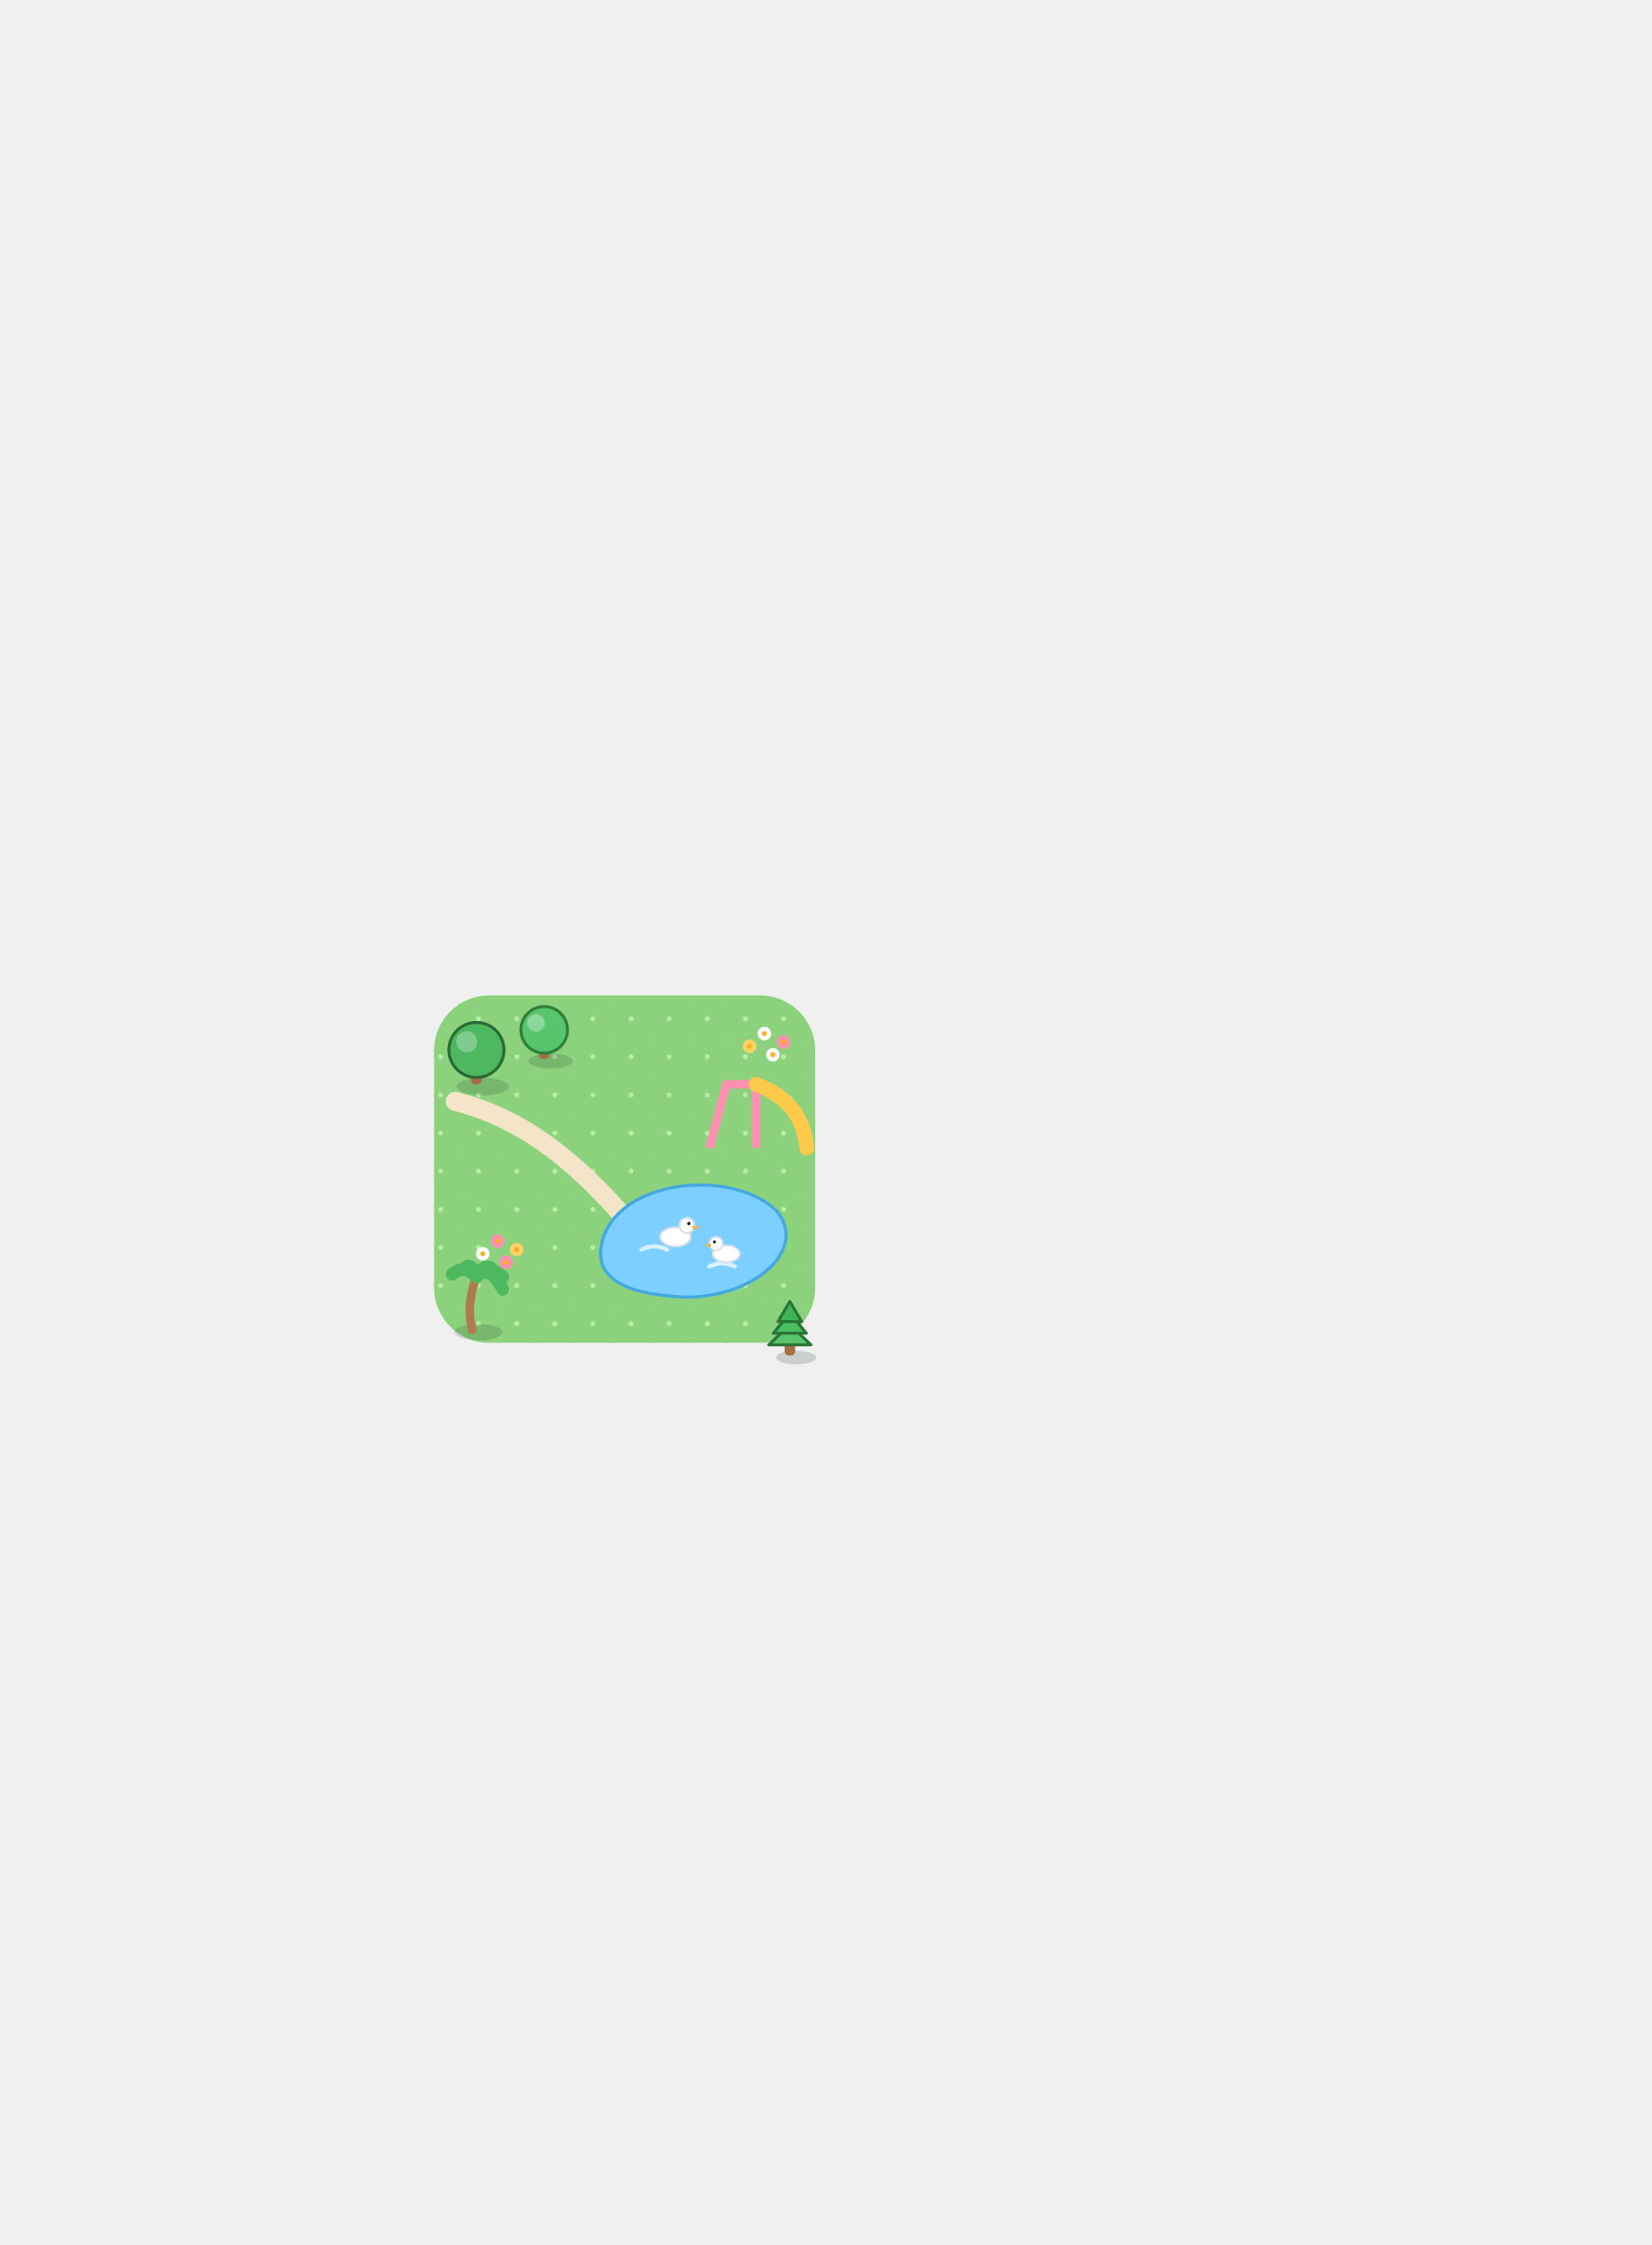
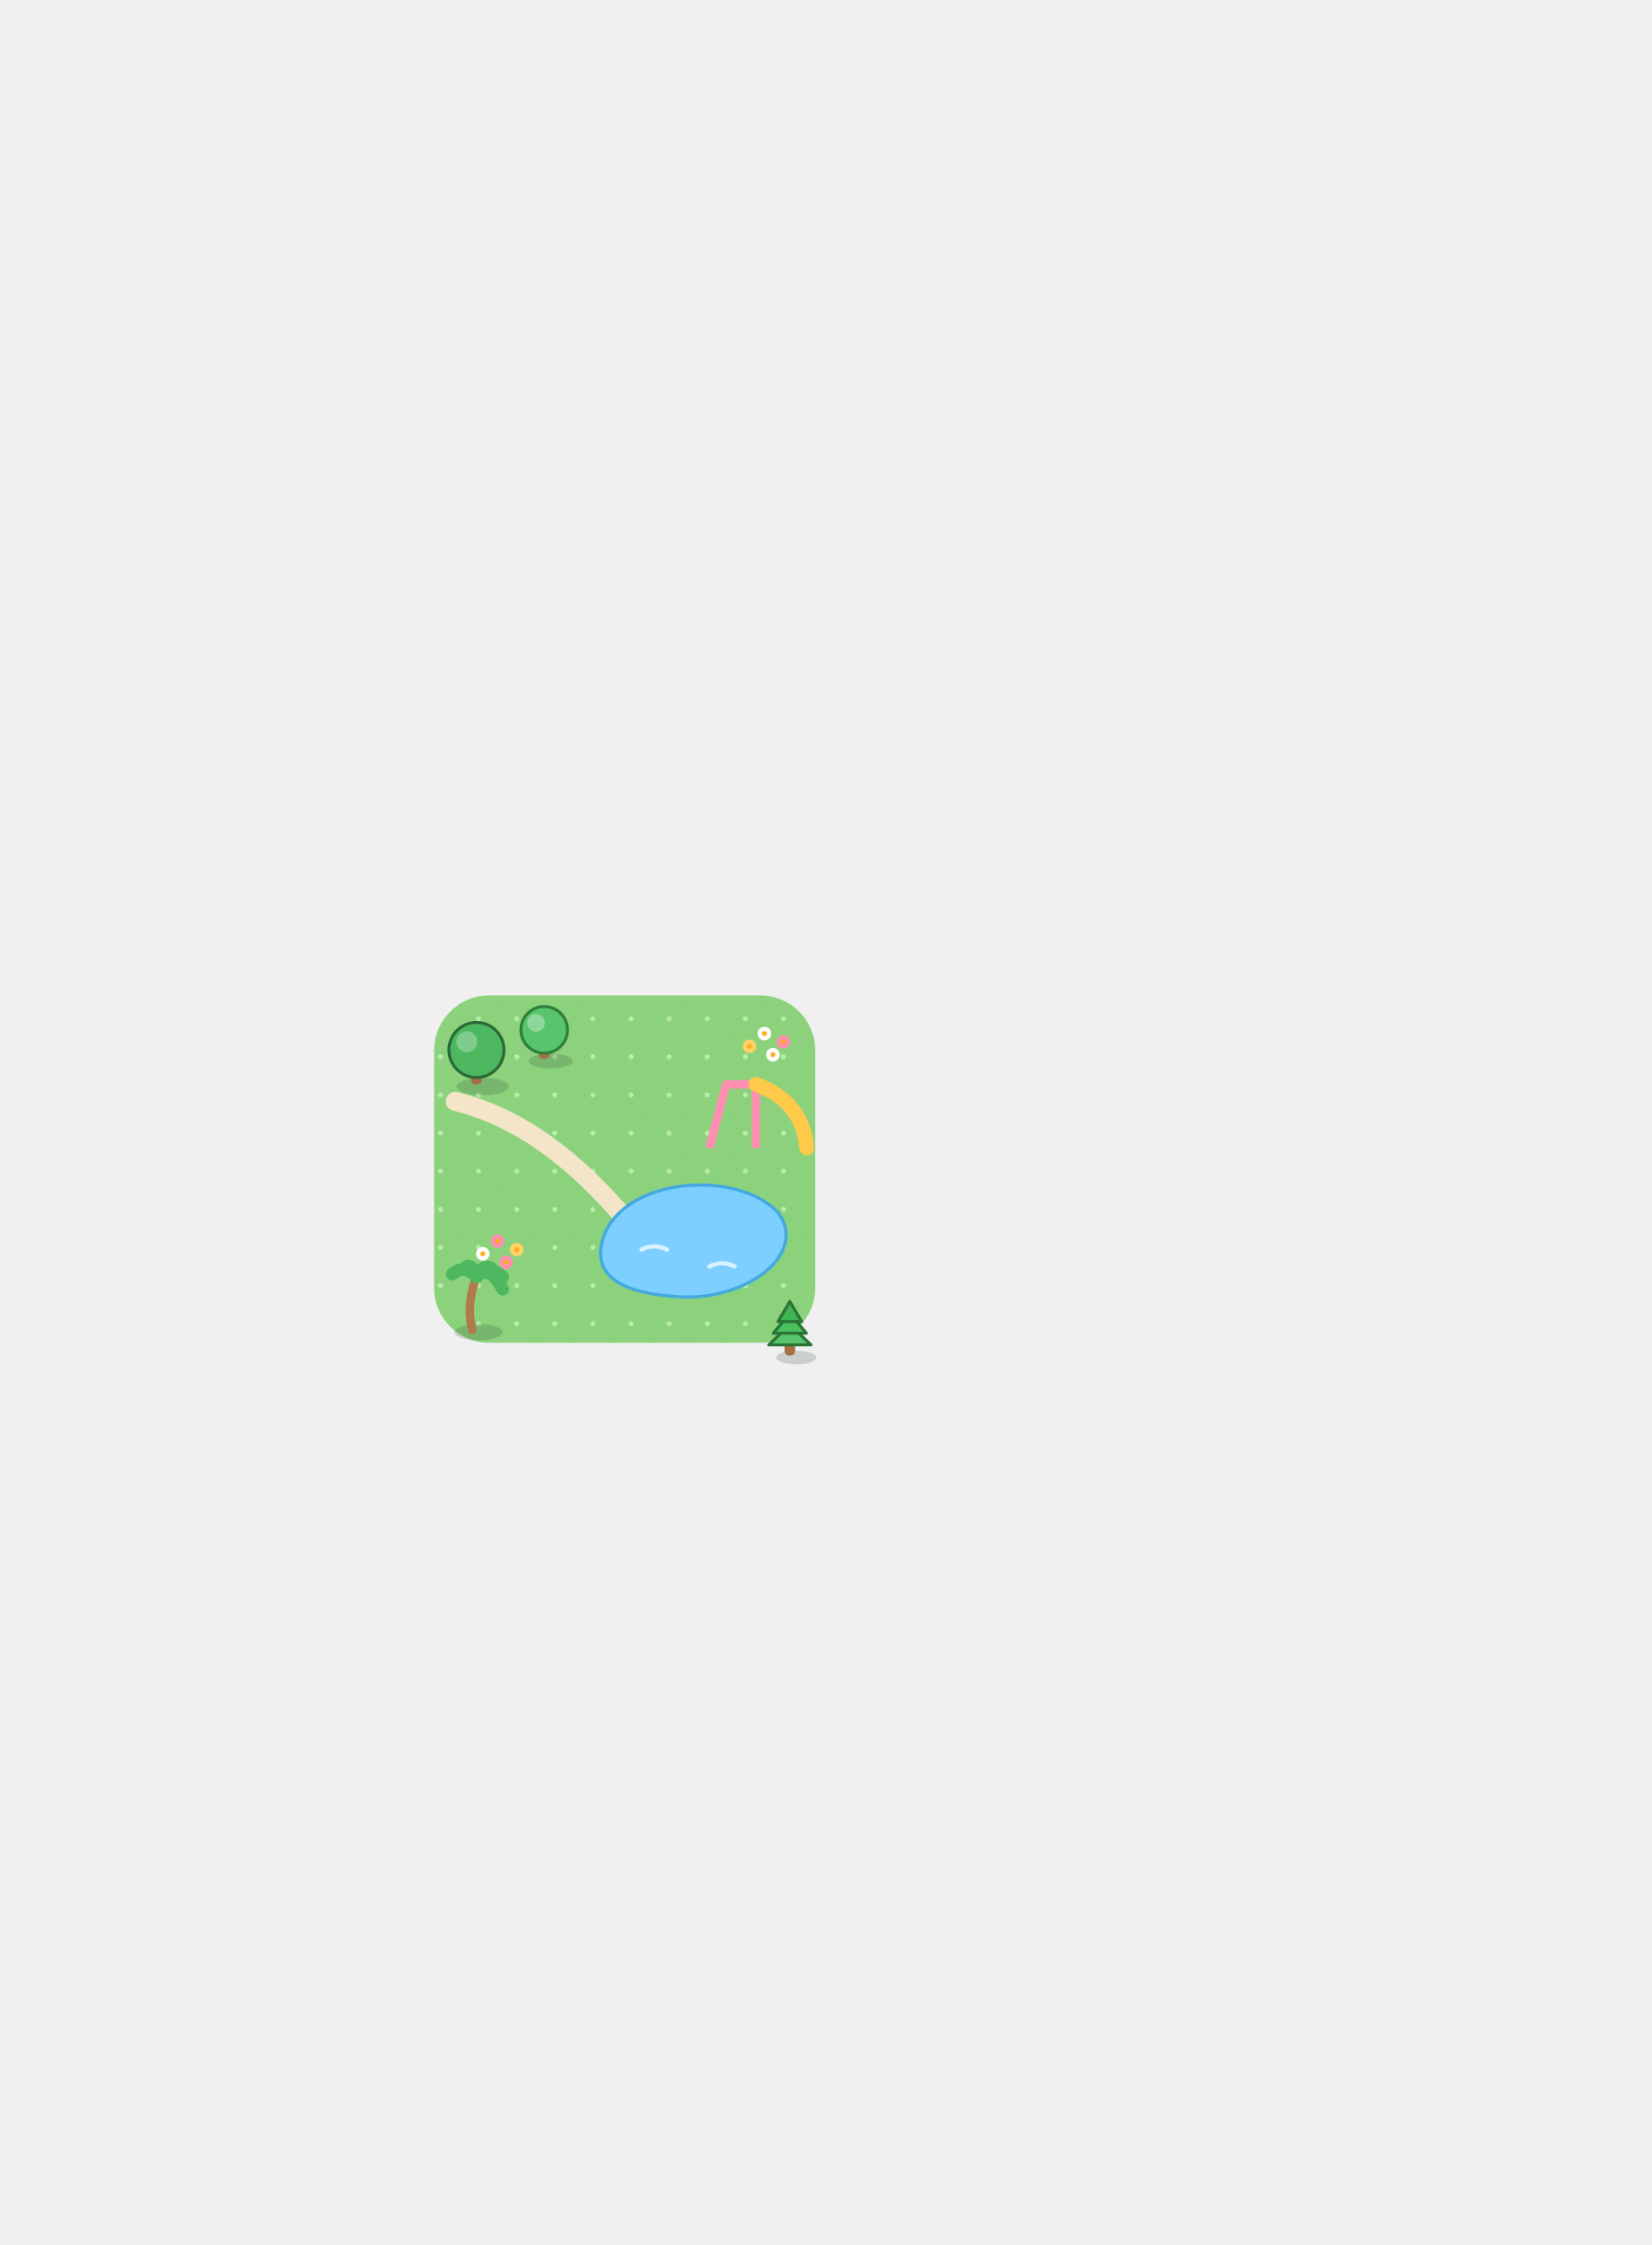
<svg xmlns="http://www.w3.org/2000/svg" width="780" height="1060" viewBox="0 0 780 1060">
  <defs>
    <linearGradient id="mtB" x1="0" y1="0" x2="0" y2="1">
      <stop offset="0" stop-color="#8FD49D" />
      <stop offset="1" stop-color="#B5E5B6" />
    </linearGradient>
    <linearGradient id="mtF" x1="0" y1="0" x2="0" y2="1">
      <stop offset="0" stop-color="#5FBF72" />
      <stop offset="1" stop-color="#8ED48E" />
    </linearGradient>
    <linearGradient id="river" x1="0" y1="0" x2="0" y2="1">
      <stop offset="0" stop-color="#5CC0F5" />
      <stop offset="1" stop-color="#8ED8FF" />
    </linearGradient>
    <pattern id="grassdots" width="18" height="18" patternUnits="userSpaceOnUse">
      <circle cx="4" cy="5" r="1.4" fill="#8BD07E" />
      <circle cx="13" cy="13" r="1.2" fill="#B6E9A6" />
    </pattern>
    <pattern id="tiles" width="14" height="14" patternUnits="userSpaceOnUse">
      <rect width="14" height="14" fill="#F6E7CC" />
      <path d="M0 0H14M0 0V14" stroke="#EAD5B0" stroke-width="1.2" />
    </pattern>
  </defs>
  <g transform="translate(195 0)">
    <rect x="10" y="470" width="180" height="164" rx="26" fill="#8CD27D" />
    <rect x="10" y="470" width="180" height="164" rx="26" fill="url(#grassdots)" />
    <path d="M20 520 C 60 530, 90 560, 120 600" stroke="#F4E4C8" stroke-width="9" fill="none" stroke-linecap="round" />
    <path d="M90 584 C 100 556, 152 552, 172 572 C 188 592, 156 616, 122 612 C 98 610, 84 602, 90 584 Z" fill="#7CCFFF" stroke="#43A9E0" stroke-width="1.5" />
    <path d="M108 590 q6 -3 12 0 M140 598 q6 -3 12 0" stroke="#D8F3FF" stroke-width="2" fill="none" stroke-linecap="round" />
-     <g transform="translate(124 584) scale(0.9 0.9)">
-       <ellipse cx="0" cy="0" rx="8" ry="5" fill="#FFFFFF" stroke="#D8DEE8" stroke-width="1" />
-       <circle cx="6" cy="-6" r="4" fill="#FFFFFF" stroke="#D8DEE8" stroke-width="1" />
-       <path d="M9 -6 l4 1 -4 1 z" fill="#FFB020" />
-       <circle cx="7" cy="-7" r="0.9" fill="#2A211D" />
-     </g>
-     <g transform="translate(148 592) scale(-0.8 0.8)">
-       <ellipse cx="0" cy="0" rx="8" ry="5" fill="#FFFFFF" stroke="#D8DEE8" stroke-width="1" />
-       <circle cx="6" cy="-6" r="4" fill="#FFFFFF" stroke="#D8DEE8" stroke-width="1" />
-       <path d="M9 -6 l4 1 -4 1 z" fill="#FFB020" />
-       <circle cx="7" cy="-7" r="0.9" fill="#2A211D" />
-     </g>
    <g transform="translate(140 516)">
      <path d="M0 26 L8 -4 H22 L22 26" stroke="#FF8FB1" stroke-width="4" fill="none" stroke-linejoin="round" />
      <path d="M22 -4 Q 44 4 46 26" stroke="#FFC94A" stroke-width="7" fill="none" stroke-linecap="round" />
    </g>
    <ellipse cx="33" cy="513" rx="12.35" ry="4.16" fill="rgba(30,60,40,.18)" />
    <rect x="27.5" y="500.3" width="5" height="11.7" rx="2" fill="#A86E43" />
    <circle cx="30" cy="495.75" r="13" fill="#4DB860" stroke="#2A6A36" stroke-width="1.4" />
    <circle cx="25.45" cy="491.85" r="4.94" fill="#80CC8E" />
    <ellipse cx="65" cy="501" rx="10.45" ry="3.52" fill="rgba(30,60,40,.18)" />
    <rect x="59.5" y="490.1" width="5" height="9.9" rx="2" fill="#A86E43" />
    <circle cx="62" cy="486.25" r="11" fill="#58C46B" stroke="#2D7F3B" stroke-width="1.4" />
    <circle cx="58.15" cy="482.95" r="4.18" fill="#8DD79A" />
    <ellipse cx="181" cy="641" rx="9.5" ry="3.2" fill="rgba(30,60,40,.18)" />
    <rect x="175.5" y="634.0" width="5" height="6.0" rx="2" fill="#A86E43" />
    <polygon points="168.0,635.0 188.0,635.0 178.0,625.5" fill="#58C46B" stroke="#297436" stroke-width="1.4" stroke-linejoin="round" />
    <polygon points="170.2,629.5 185.8,629.5 178.0,620.0" fill="#49BF5E" stroke="#297436" stroke-width="1.4" stroke-linejoin="round" />
    <polygon points="172.4,624.0 183.6,624.0 178.0,614.5" fill="#3FB454" stroke="#297436" stroke-width="1.4" stroke-linejoin="round" />
    <ellipse cx="31" cy="629" rx="11.4" ry="3.84" fill="rgba(30,60,40,.18)" />
    <path d="M28 628 q -3 -12 2 -25.2" stroke="#B07A4C" stroke-width="4" fill="none" stroke-linecap="round" />
    <path d="M30 602.8 Q 24.284 596.8 18.6 601.6" stroke="#4DB860" stroke-width="6" fill="none" stroke-linecap="round" />
    <path d="M30 602.8 Q 27.743 596.8 25.5 597.9" stroke="#4DB860" stroke-width="6" fill="none" stroke-linecap="round" />
    <path d="M30 602.8 Q 33.3 596.8 36.6 598.5" stroke="#4DB860" stroke-width="6" fill="none" stroke-linecap="round" />
    <path d="M30 602.8 Q 36.202 596.8 42.4 602.9" stroke="#4DB860" stroke-width="6" fill="none" stroke-linecap="round" />
    <path d="M30 602.8 Q 36.202 596.8 42.4 608.7" stroke="#4DB860" stroke-width="6" fill="none" stroke-linecap="round" />
    <circle cx="40" cy="586" r="3.2" fill="#FF8FB1" />
    <circle cx="40" cy="586" r="1.2" fill="#FFB020" />
    <circle cx="49" cy="590" r="3.2" fill="#FFD166" />
    <circle cx="49" cy="590" r="1.2" fill="#FFB020" />
    <circle cx="33" cy="592" r="3.2" fill="#FFFFFF" />
    <circle cx="33" cy="592" r="1.2" fill="#FFB020" />
    <circle cx="44" cy="596" r="3.2" fill="#FF8FB1" />
    <circle cx="44" cy="596" r="1.2" fill="#FFB020" />
    <circle cx="166" cy="488" r="3.2" fill="#FFFFFF" />
    <circle cx="166" cy="488" r="1.2" fill="#FFB020" />
    <circle cx="175" cy="492" r="3.2" fill="#FF8FB1" />
    <circle cx="175" cy="492" r="1.2" fill="#FFB020" />
    <circle cx="159" cy="494" r="3.2" fill="#FFD166" />
    <circle cx="159" cy="494" r="1.2" fill="#FFB020" />
    <circle cx="170" cy="498" r="3.2" fill="#FFFFFF" />
    <circle cx="170" cy="498" r="1.2" fill="#FFB020" />
  </g>
</svg>
